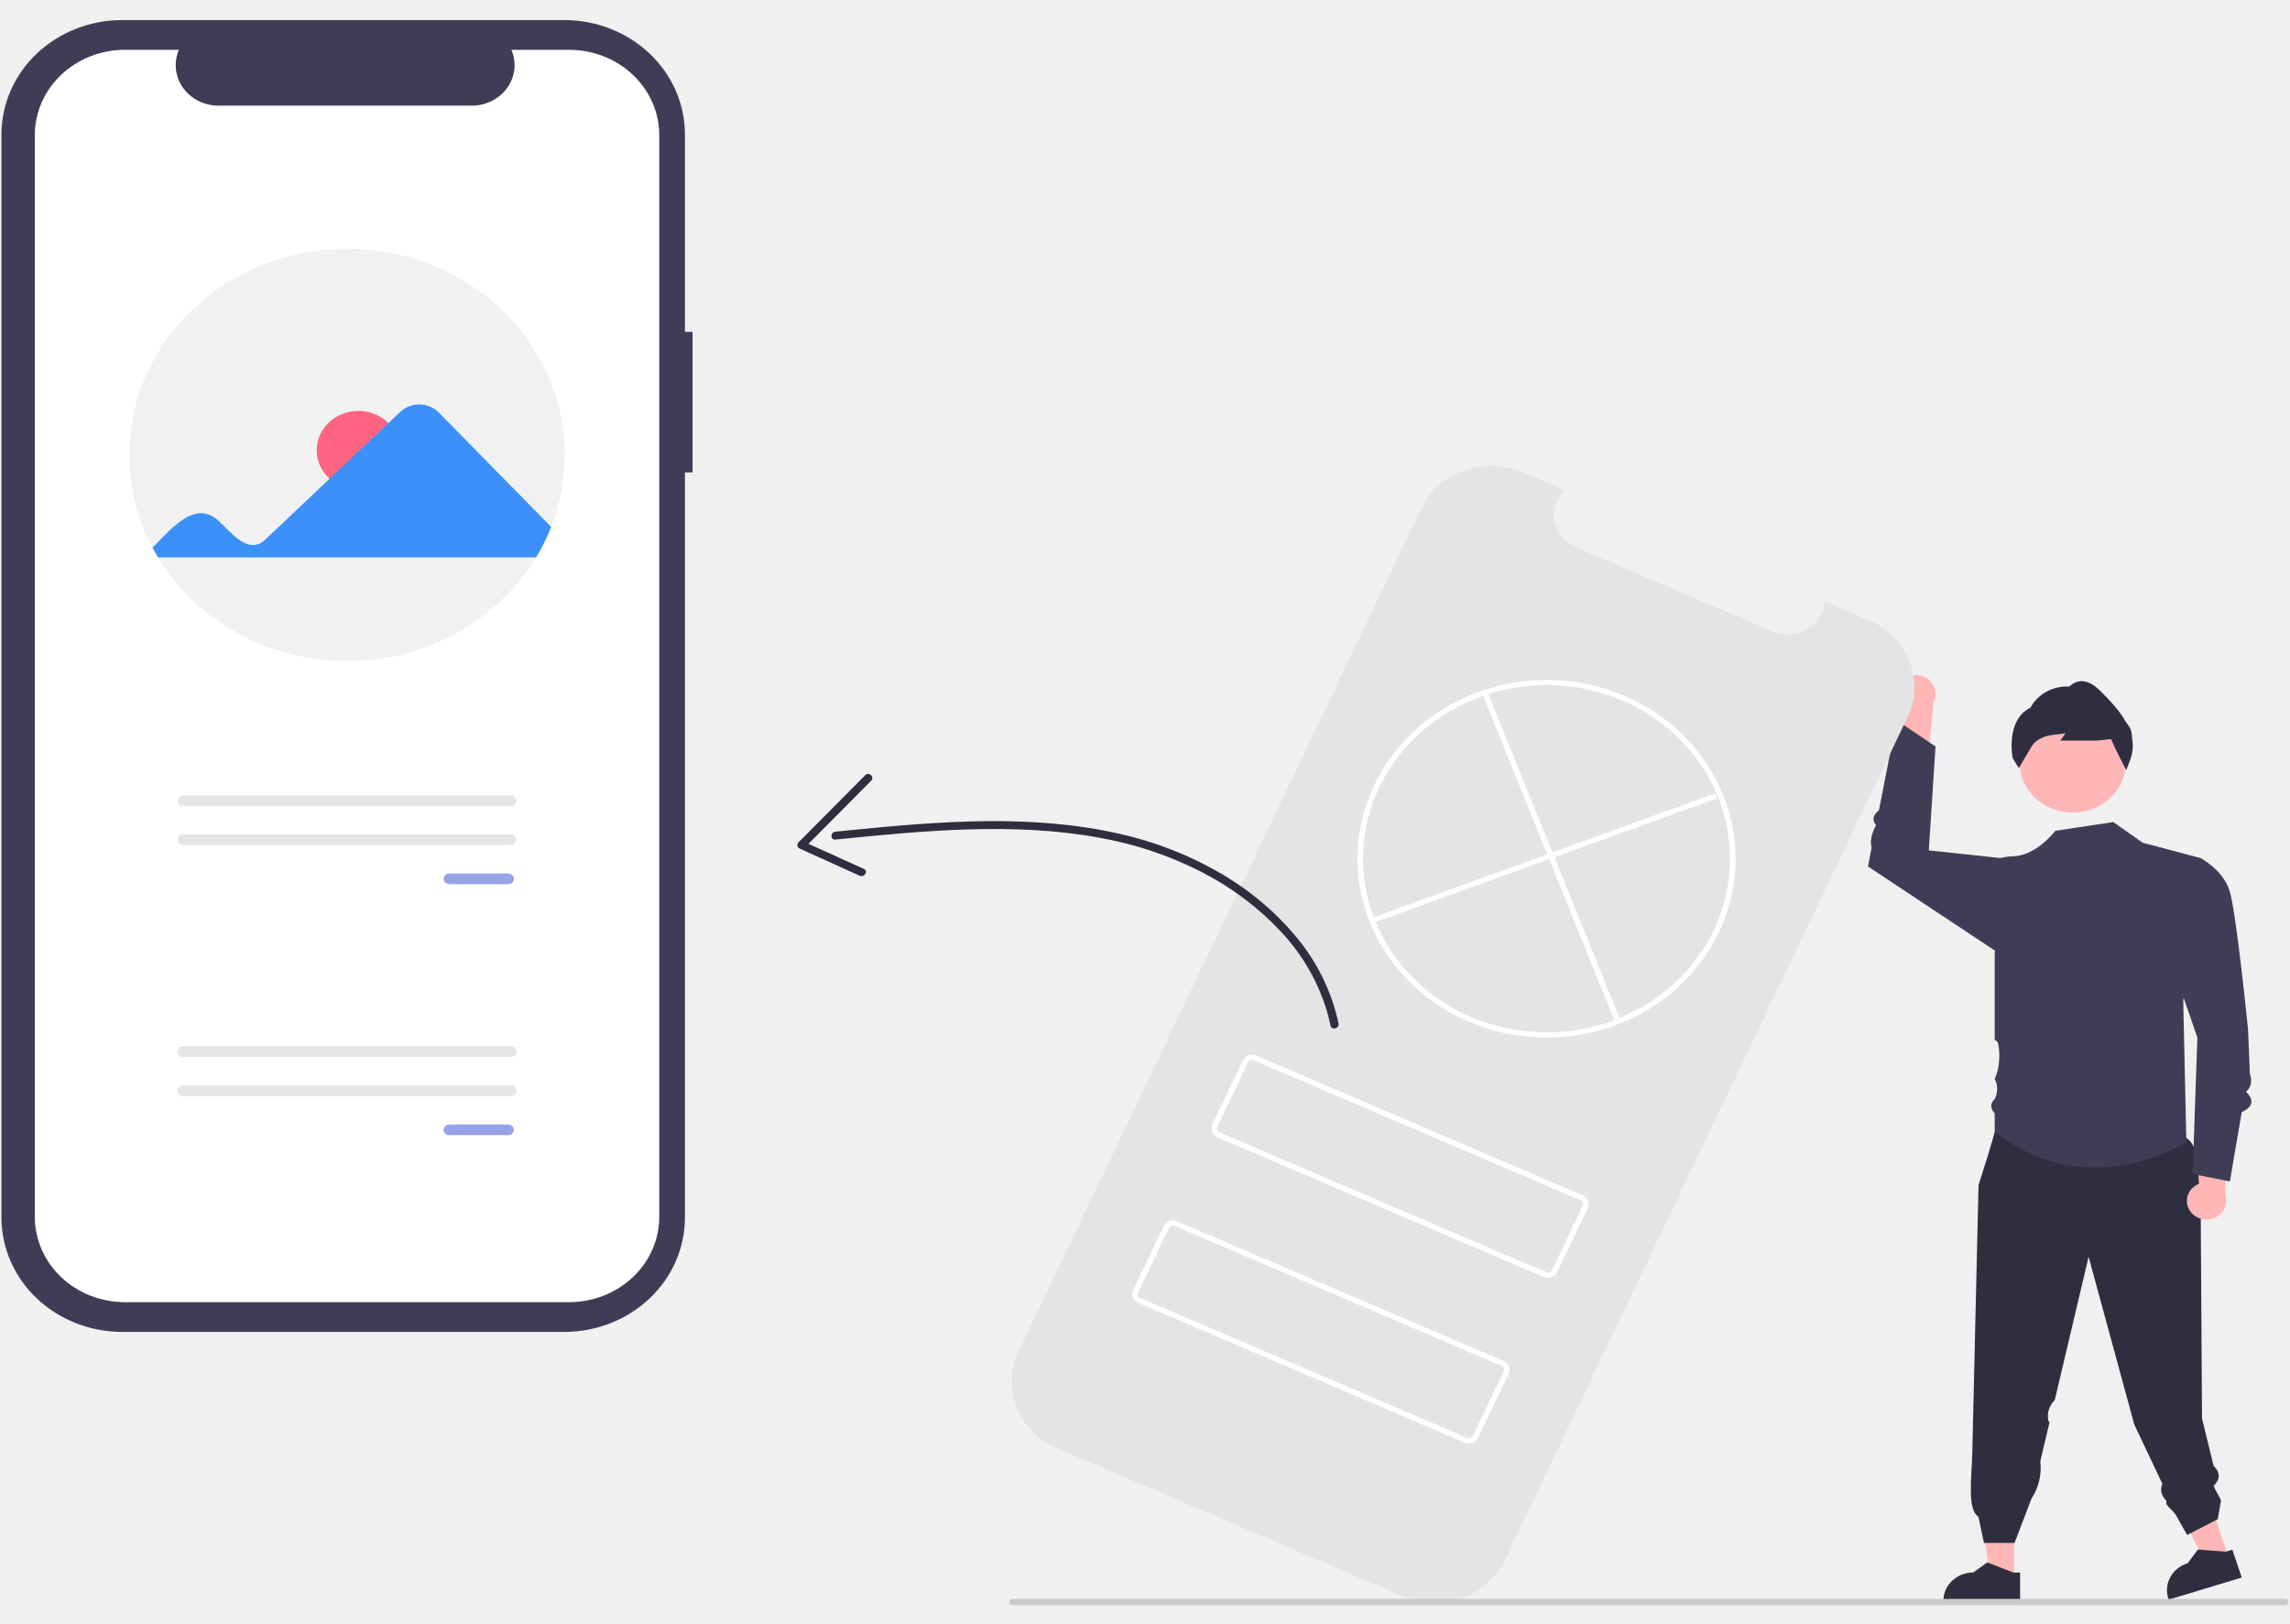
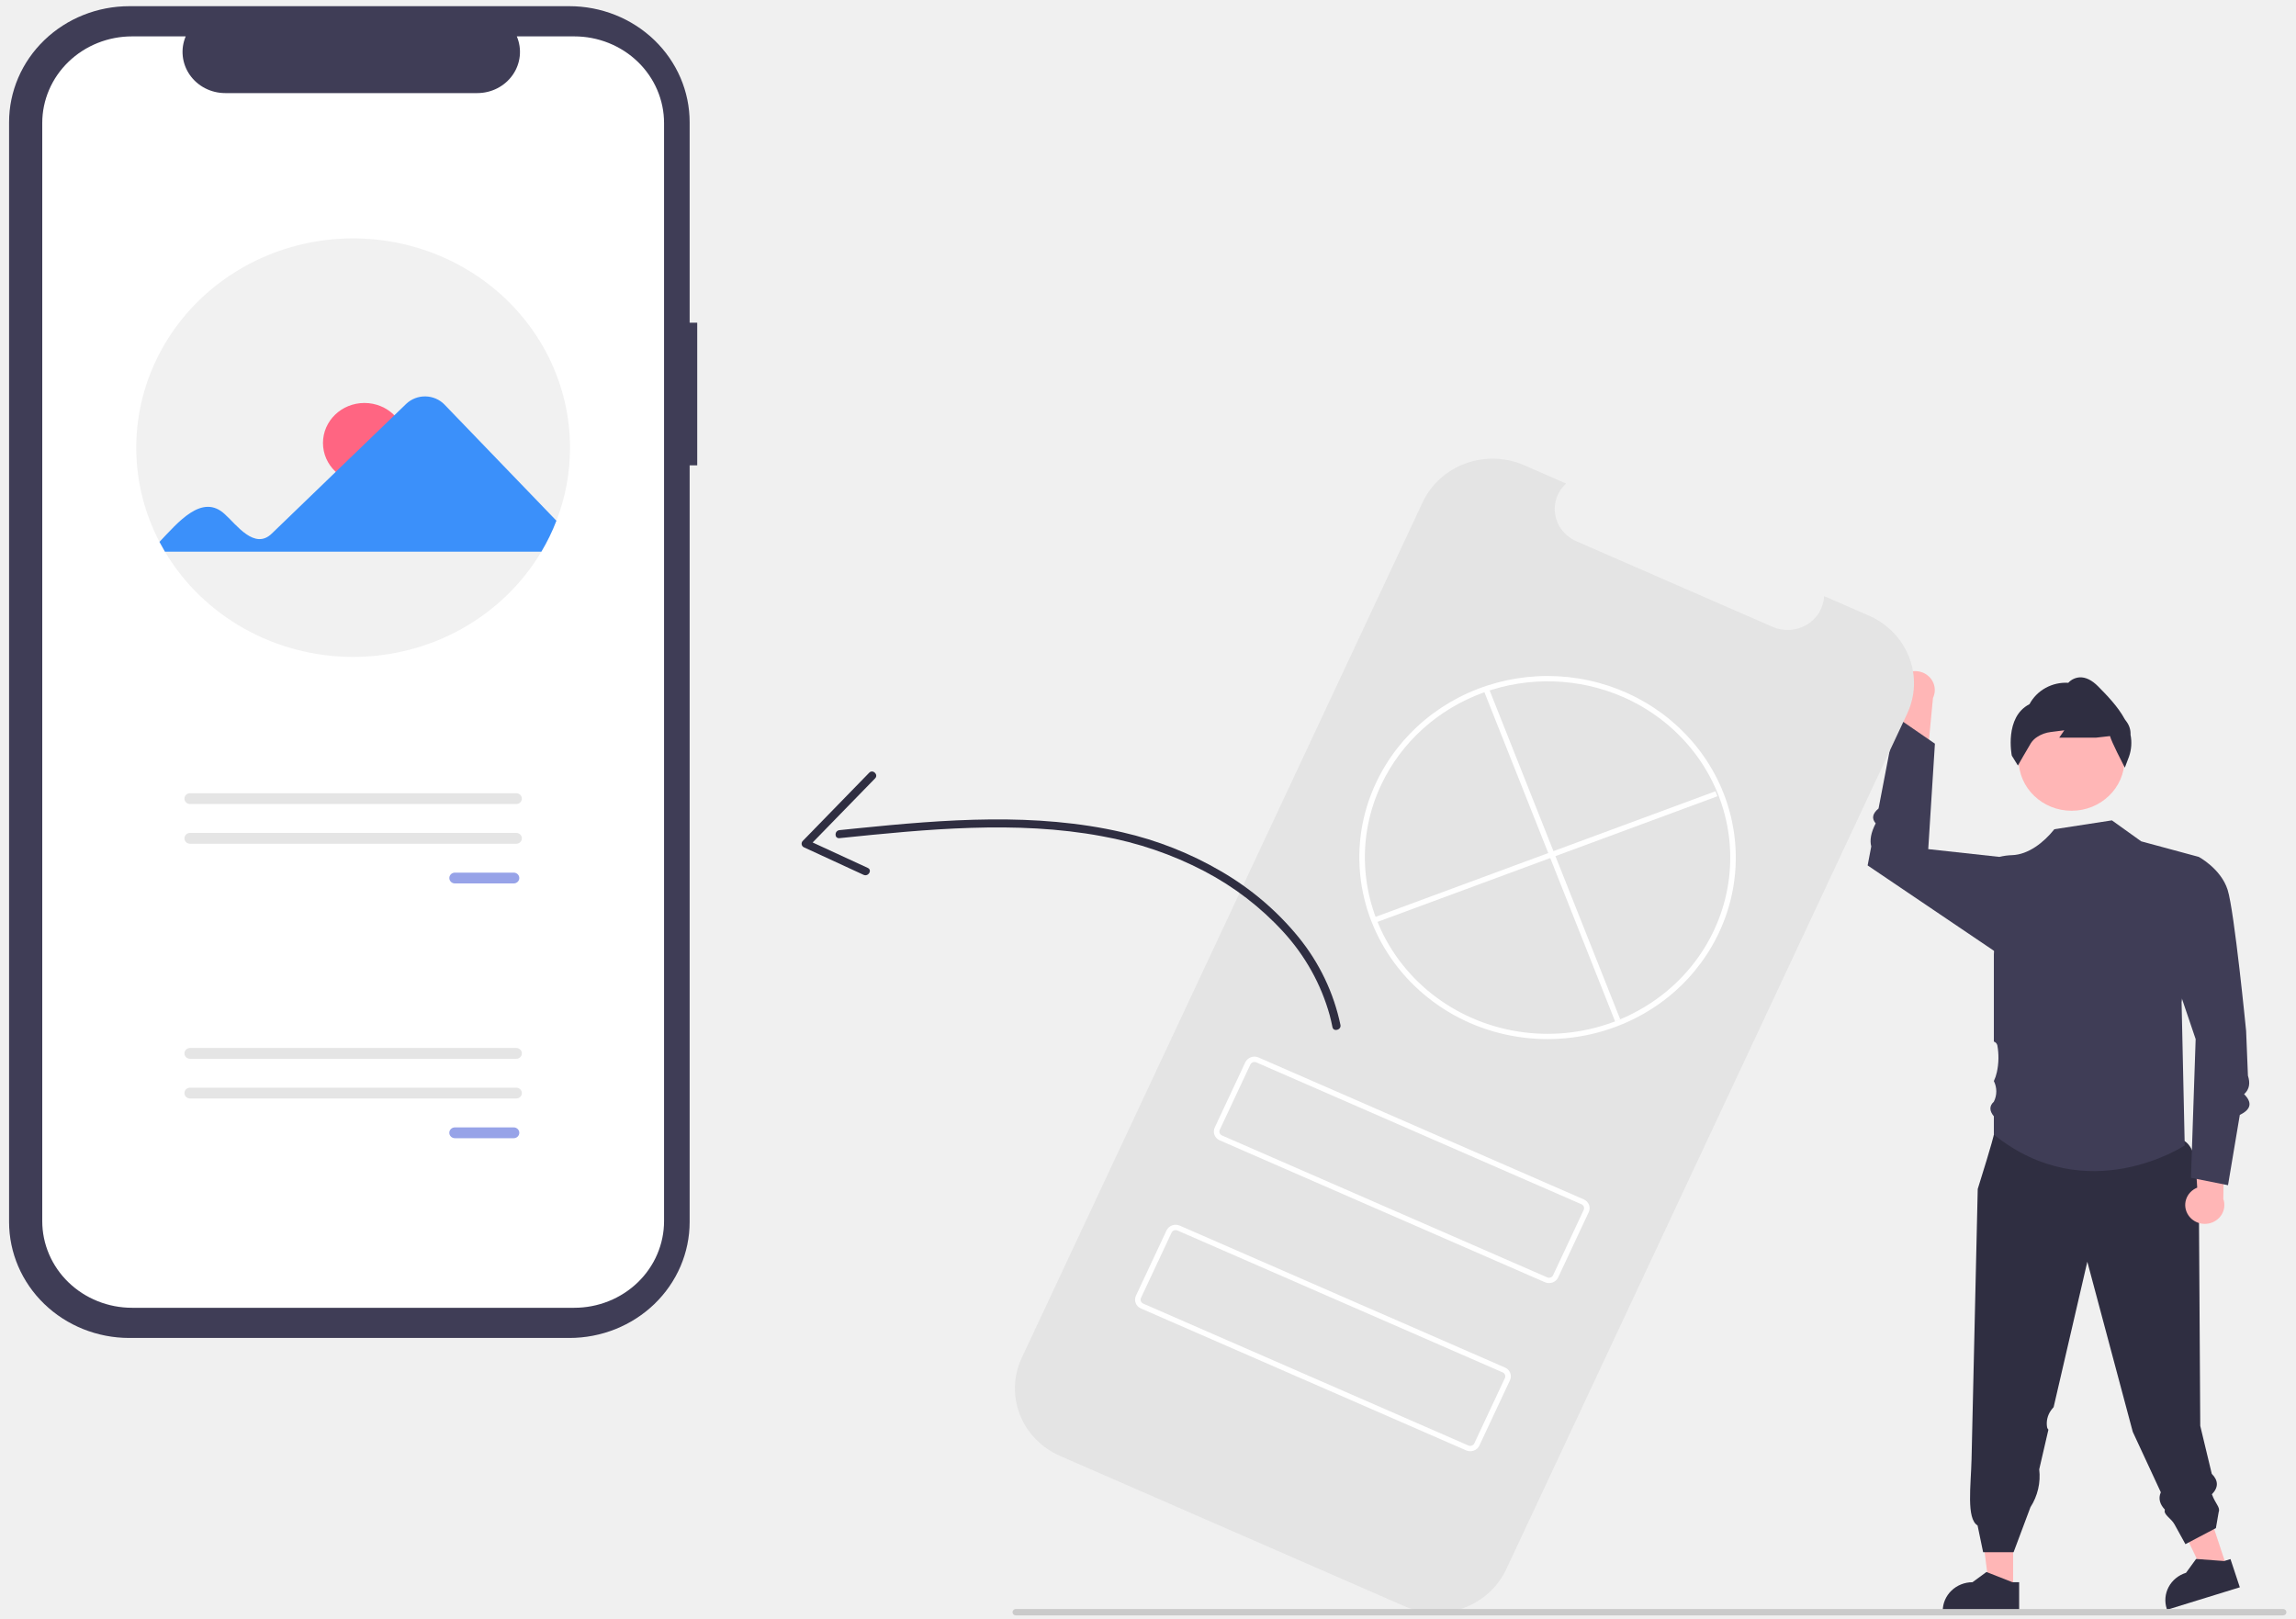
- <svg xmlns="http://www.w3.org/2000/svg" width="110" height="78" viewBox="0 0 110 78" fill="none">
-   <g clip-path="url(#clip0_169_2638)">
-     <path d="M107.067 74.864L105.978 75.193L104.117 71.375L105.724 70.889L107.067 74.864Z" fill="#FFB6B6" />
-     <path d="M107.683 75.779L104.172 76.842L104.158 76.8C104.042 76.457 104.075 76.084 104.249 75.764C104.423 75.444 104.725 75.202 105.087 75.092L105.087 75.092L105.573 74.438L106.925 74.536L107.231 74.443L107.683 75.779Z" fill="#2F2E41" />
-     <path d="M96.745 75.891H95.602L95.059 71.718H96.746L96.745 75.891Z" fill="#FFB6B6" />
-     <path d="M97.035 76.941L93.35 76.941V76.896C93.35 76.536 93.501 76.191 93.77 75.936C94.039 75.681 94.404 75.538 94.784 75.538H94.784L95.457 75.055L96.713 75.538L97.035 75.538L97.035 76.941Z" fill="#2F2E41" />
-     <path d="M91.285 32.767C91.2 32.868 91.138 32.986 91.106 33.112C91.073 33.238 91.07 33.369 91.097 33.496C91.124 33.623 91.18 33.743 91.262 33.848C91.343 33.952 91.448 34.039 91.568 34.101L91.019 37.212L92.602 36.547L92.88 33.695C92.977 33.496 92.994 33.271 92.927 33.062C92.86 32.853 92.715 32.675 92.518 32.56C92.322 32.446 92.088 32.404 91.86 32.442C91.633 32.48 91.428 32.595 91.285 32.767Z" fill="#FFB6B6" />
-     <path d="M105.714 58.571C105.714 58.571 105.981 55.285 105.036 54.674C104.091 54.064 96.301 53.757 96.301 53.757L95.817 54.359C95.817 54.359 95.773 54.64 95.039 56.931L94.741 69.718C94.711 70.965 94.481 72.531 95.031 72.851L95.299 74.117H96.769L97.582 71.989C97.932 71.454 98.081 70.823 98.005 70.197L98.449 68.319C98.418 68.29 98.396 68.252 98.386 68.212C98.335 67.932 98.402 67.645 98.571 67.41C98.61 67.356 98.653 67.303 98.7 67.254L100.326 60.373L102.518 68.422L103.871 71.282C103.738 71.582 103.826 71.853 104.069 72.105C103.979 72.339 104.368 72.504 104.535 72.807L105.058 73.737L106.529 72.978L106.662 72.219C106.751 71.994 106.512 71.844 106.335 71.377C106.665 71.046 106.647 70.724 106.329 70.409L105.773 68.14L105.767 67.1L105.76 65.988L105.714 58.571Z" fill="#2F2E41" />
-     <path d="M99.564 39.034C100.975 39.034 102.119 37.952 102.119 36.616C102.119 35.281 100.975 34.198 99.564 34.198C98.153 34.198 97.01 35.281 97.01 36.616C97.01 37.952 98.153 39.034 99.564 39.034Z" fill="#FFB6B6" />
-     <path d="M102.134 36.995L102.092 36.915C102.027 36.791 101.486 35.764 101.419 35.501L100.739 35.576L98.968 35.577L99.214 35.227L98.564 35.307C98.326 35.335 98.099 35.416 97.901 35.544C97.78 35.62 97.677 35.72 97.601 35.837C97.368 36.214 97.013 36.83 97.01 36.836L96.976 36.895L96.681 36.425C96.677 36.407 96.312 34.602 97.535 33.99C97.709 33.668 97.979 33.401 98.311 33.221C98.644 33.042 99.024 32.958 99.406 32.98C99.546 32.829 99.743 32.736 99.954 32.722C100.244 32.708 100.545 32.852 100.848 33.153C101.25 33.552 101.8 34.099 102.133 34.706L102.225 34.83C102.355 35.007 102.42 35.221 102.408 35.437C102.479 35.781 102.454 36.137 102.335 36.47L102.134 36.995Z" fill="#2F2E41" />
-     <path d="M105.7 41.218L102.924 40.482L101.51 39.489L98.733 39.908L98.721 39.923C98.235 40.521 97.486 41.112 96.689 41.135C96.484 41.141 96.28 41.169 96.082 41.218L95.815 45.831V49.956C95.857 49.969 95.894 49.993 95.924 50.023C95.953 50.054 95.973 50.092 95.983 50.133C96.061 50.553 96.054 50.984 95.961 51.402C95.928 51.547 95.879 51.69 95.815 51.825C95.893 51.977 95.933 52.144 95.933 52.312C95.933 52.481 95.893 52.648 95.815 52.799C95.578 53.014 95.609 53.247 95.815 53.493V54.359C100.322 57.918 105.022 54.871 105.022 54.871L104.872 48.096L105.7 41.218Z" fill="#3F3D56" />
-     <path d="M96.705 41.851L96.083 41.218L92.65 40.85L92.972 35.86L91.101 34.597L90.254 38.926C89.963 39.165 89.909 39.4 90.116 39.631C89.883 40.073 89.823 40.432 89.902 40.724L89.727 41.621L96.077 45.831L96.705 41.851Z" fill="#3F3D56" />
-     <path d="M105.195 58.166C105.121 58.057 105.073 57.934 105.055 57.805C105.037 57.676 105.049 57.545 105.09 57.422C105.131 57.298 105.2 57.184 105.293 57.089C105.385 56.993 105.499 56.917 105.626 56.868L105.43 53.72L106.929 54.54L106.885 57.404C106.959 57.611 106.95 57.836 106.86 58.037C106.771 58.239 106.606 58.401 106.397 58.495C106.189 58.59 105.952 58.608 105.73 58.547C105.508 58.486 105.318 58.351 105.195 58.166Z" fill="#FFB6B6" />
-     <path d="M104.658 42.005L105.701 41.218C105.701 41.218 106.768 41.775 107.092 42.773C107.417 43.772 107.985 49.456 107.985 49.456L108.073 51.572C108.185 51.907 108.155 52.207 107.888 52.446C108.29 52.839 108.23 53.167 107.681 53.425L107.112 56.752L105.324 56.401L105.551 49.84L104.09 45.615L104.658 42.005Z" fill="#3F3D56" />
-     <path d="M33.267 15.939H32.901V6.454C32.901 5.733 32.751 5.019 32.46 4.353C32.168 3.687 31.741 3.082 31.202 2.572C30.664 2.062 30.024 1.658 29.321 1.382C28.617 1.106 27.863 0.964 27.101 0.964H5.87C4.332 0.964 2.857 1.543 1.769 2.572C0.681 3.602 0.07 4.998 0.07 6.454V58.491C0.07 59.947 0.681 61.343 1.769 62.373C2.857 63.402 4.332 63.981 5.87 63.981H27.101C27.863 63.981 28.617 63.839 29.321 63.563C30.024 63.287 30.664 62.883 31.202 62.373C31.741 61.863 32.168 61.258 32.46 60.592C32.751 59.926 32.901 59.212 32.901 58.491V22.691H33.267V15.939Z" fill="#3F3D56" />
-     <path d="M27.337 2.393H24.565C24.693 2.688 24.741 3.009 24.707 3.327C24.672 3.645 24.556 3.95 24.368 4.215C24.179 4.48 23.925 4.697 23.627 4.847C23.33 4.997 22.997 5.076 22.66 5.076H10.497C10.159 5.076 9.827 4.997 9.529 4.847C9.232 4.697 8.977 4.48 8.789 4.215C8.601 3.95 8.484 3.645 8.45 3.327C8.416 3.009 8.464 2.688 8.592 2.393H6.003C4.854 2.393 3.753 2.824 2.94 3.593C2.128 4.362 1.672 5.405 1.672 6.492V58.453C1.672 58.991 1.784 59.524 2.002 60.022C2.219 60.519 2.538 60.971 2.94 61.352C3.343 61.732 3.82 62.034 4.346 62.24C4.871 62.446 5.434 62.552 6.003 62.552H27.337C27.905 62.552 28.468 62.446 28.994 62.24C29.52 62.034 29.997 61.732 30.399 61.352C30.801 60.971 31.12 60.519 31.338 60.022C31.556 59.524 31.668 58.991 31.668 58.453V6.492C31.668 5.954 31.556 5.421 31.338 4.923C31.12 4.426 30.801 3.974 30.399 3.593C29.997 3.213 29.52 2.911 28.994 2.705C28.468 2.499 27.905 2.393 27.337 2.393Z" fill="white" />
-     <path d="M27.13 21.854C27.131 23.034 26.909 24.205 26.473 25.311C26.275 25.817 26.033 26.307 25.748 26.775C24.831 28.288 23.509 29.546 21.915 30.42C20.321 31.295 18.511 31.755 16.668 31.755C14.826 31.755 13.016 31.295 11.421 30.42C9.827 29.546 8.505 28.288 7.589 26.775C7.496 26.623 7.408 26.468 7.325 26.312C6.614 24.977 6.231 23.506 6.206 22.011C6.181 20.516 6.514 19.035 7.18 17.679C7.846 16.323 8.828 15.128 10.052 14.182C11.276 13.237 12.71 12.566 14.247 12.22C15.784 11.874 17.383 11.862 18.926 12.184C20.468 12.507 21.914 13.156 23.153 14.084C24.393 15.01 25.395 16.191 26.083 17.537C26.772 18.883 27.13 20.358 27.13 21.854Z" fill="#F1F1F1" />
-     <path d="M17.213 23.525C18.317 23.525 19.213 22.678 19.213 21.632C19.213 20.587 18.317 19.739 17.213 19.739C16.108 19.739 15.213 20.587 15.213 21.632C15.213 22.678 16.108 23.525 17.213 23.525Z" fill="#FF6582" />
-     <path d="M7.326 26.312C8.207 25.41 9.385 23.979 10.49 25.013C11.045 25.501 11.912 26.71 12.743 25.92L19.23 19.78C19.352 19.666 19.497 19.576 19.657 19.515C19.816 19.455 19.986 19.425 20.158 19.428C20.329 19.431 20.499 19.467 20.656 19.532C20.813 19.598 20.954 19.693 21.072 19.811L26.474 25.311C26.276 25.817 26.034 26.307 25.749 26.775H7.59L7.326 26.312Z" fill="#3B90FA" />
-     <path d="M21.576 41.962C21.505 41.962 21.436 41.989 21.386 42.037C21.335 42.085 21.307 42.15 21.307 42.218C21.307 42.285 21.335 42.35 21.386 42.398C21.436 42.446 21.505 42.473 21.576 42.474H24.412C24.484 42.474 24.553 42.447 24.604 42.399C24.654 42.351 24.683 42.285 24.683 42.218C24.683 42.15 24.654 42.085 24.604 42.037C24.553 41.989 24.484 41.962 24.412 41.962H21.576Z" fill="#97A3E8" />
-     <path d="M8.8 38.204C8.728 38.204 8.659 38.231 8.608 38.279C8.558 38.327 8.529 38.392 8.529 38.46C8.529 38.528 8.558 38.593 8.608 38.641C8.659 38.689 8.728 38.716 8.8 38.716H24.537C24.609 38.716 24.677 38.689 24.728 38.641C24.779 38.593 24.807 38.528 24.807 38.46C24.807 38.392 24.779 38.327 24.728 38.279C24.677 38.231 24.609 38.204 24.537 38.204H8.8Z" fill="#E5E5E5" />
-     <path d="M8.799 40.083C8.727 40.083 8.659 40.11 8.608 40.158C8.558 40.206 8.529 40.271 8.529 40.339C8.529 40.407 8.558 40.472 8.608 40.52C8.659 40.568 8.727 40.595 8.799 40.595H24.536C24.572 40.595 24.607 40.588 24.64 40.575C24.673 40.563 24.703 40.544 24.728 40.52C24.753 40.496 24.773 40.468 24.787 40.437C24.8 40.406 24.807 40.373 24.807 40.339C24.807 40.305 24.8 40.272 24.787 40.241C24.773 40.21 24.753 40.182 24.728 40.158C24.703 40.134 24.673 40.115 24.64 40.102C24.607 40.09 24.572 40.083 24.536 40.083H8.799Z" fill="#E5E5E5" />
-     <path d="M21.577 54.017C21.505 54.017 21.436 54.044 21.386 54.092C21.335 54.14 21.307 54.205 21.307 54.273C21.307 54.34 21.335 54.406 21.386 54.454C21.436 54.502 21.505 54.529 21.577 54.529H24.413C24.485 54.529 24.553 54.502 24.604 54.454C24.655 54.406 24.683 54.34 24.683 54.273C24.683 54.205 24.655 54.14 24.604 54.092C24.553 54.044 24.485 54.017 24.413 54.017H21.577Z" fill="#97A3E8" />
-     <path d="M8.8 50.259C8.728 50.259 8.659 50.286 8.608 50.334C8.558 50.382 8.529 50.447 8.529 50.515C8.529 50.583 8.558 50.648 8.608 50.696C8.659 50.744 8.728 50.771 8.8 50.771H24.537C24.573 50.771 24.608 50.765 24.641 50.752C24.674 50.739 24.703 50.72 24.729 50.696C24.754 50.673 24.774 50.644 24.787 50.613C24.801 50.582 24.808 50.549 24.808 50.515C24.808 50.481 24.801 50.448 24.787 50.417C24.774 50.386 24.754 50.358 24.729 50.334C24.703 50.31 24.674 50.291 24.641 50.279C24.608 50.266 24.573 50.259 24.537 50.259H8.8Z" fill="#E5E5E5" />
-     <path d="M8.8 52.138C8.728 52.138 8.659 52.165 8.608 52.213C8.558 52.261 8.529 52.326 8.529 52.394C8.529 52.462 8.558 52.527 8.608 52.575C8.659 52.623 8.728 52.65 8.8 52.65H24.537C24.609 52.65 24.677 52.623 24.728 52.575C24.779 52.527 24.807 52.462 24.807 52.394C24.807 52.326 24.779 52.261 24.728 52.213C24.677 52.165 24.609 52.138 24.537 52.138H8.8Z" fill="#E5E5E5" />
-     <path d="M89.786 29.801L87.626 28.877C87.616 29.15 87.534 29.416 87.389 29.652C87.244 29.888 87.04 30.087 86.794 30.231C86.549 30.374 86.27 30.459 85.982 30.477C85.694 30.494 85.406 30.445 85.143 30.332L75.666 26.276C75.403 26.163 75.173 25.991 74.997 25.775C74.821 25.559 74.704 25.305 74.656 25.035C74.608 24.766 74.63 24.49 74.722 24.231C74.813 23.971 74.971 23.738 75.18 23.55L73.163 22.687C72.268 22.303 71.249 22.273 70.33 22.601C69.41 22.929 68.667 23.589 68.262 24.437L48.921 64.924C48.72 65.343 48.609 65.796 48.594 66.256C48.578 66.716 48.658 67.175 48.83 67.606C49.002 68.036 49.261 68.431 49.594 68.767C49.927 69.103 50.327 69.373 50.77 69.563H50.77L67.392 76.677C68.287 77.06 69.307 77.091 70.226 76.763C71.145 76.435 71.889 75.774 72.293 74.927L91.635 34.44C91.835 34.02 91.946 33.568 91.962 33.107C91.977 32.647 91.897 32.189 91.725 31.758C91.554 31.327 91.294 30.933 90.961 30.597C90.628 30.261 90.229 29.991 89.786 29.801Z" fill="#E4E4E4" />
-     <path d="M70.548 49.079C69.093 48.453 67.837 47.476 66.906 46.245C65.976 45.014 65.405 43.574 65.249 42.068C65.234 41.918 65.223 41.765 65.216 41.611C65.153 40.269 65.427 38.931 66.016 37.708C66.564 36.562 67.371 35.544 68.379 34.726C69.388 33.908 70.574 33.309 71.854 32.972C73.134 32.635 74.476 32.568 75.786 32.776C77.096 32.983 78.343 33.46 79.437 34.173C80.531 34.886 81.446 35.818 82.119 36.903C82.791 37.987 83.204 39.198 83.328 40.45C83.452 41.702 83.284 42.964 82.836 44.148C82.389 45.332 81.672 46.408 80.737 47.301C80.389 47.635 80.012 47.94 79.61 48.214C78.312 49.098 76.792 49.644 75.201 49.795C73.611 49.947 72.006 49.7 70.548 49.079ZM77.92 33.648C75.79 32.739 73.366 32.667 71.18 33.447C68.994 34.228 67.224 35.798 66.26 37.812C65.688 38.999 65.422 40.297 65.483 41.601C65.49 41.749 65.501 41.898 65.516 42.043C65.664 43.505 66.218 44.905 67.121 46.1C68.024 47.295 69.244 48.243 70.658 48.848C72.073 49.454 73.631 49.695 75.175 49.547C76.72 49.4 78.195 48.869 79.454 48.008C79.844 47.743 80.209 47.447 80.547 47.123C81.548 46.167 82.29 44.996 82.709 43.709C83.128 42.423 83.212 41.059 82.954 39.736C82.696 38.412 82.103 37.166 81.227 36.106C80.35 35.046 79.216 34.203 77.92 33.648H77.92Z" fill="white" />
-     <path d="M71.443 33.216L71.193 33.306L77.546 49.004L77.796 48.914L71.443 33.216Z" fill="white" />
-     <path d="M82.387 38.112L65.801 44.124L65.896 44.361L82.483 38.348L82.387 38.112Z" fill="white" />
-     <path d="M74.159 61.344L58.471 54.629C58.354 54.579 58.264 54.488 58.218 54.375C58.173 54.261 58.178 54.136 58.23 54.026L59.706 50.937C59.759 50.826 59.855 50.741 59.975 50.698C60.094 50.655 60.227 50.659 60.343 50.709L76.032 57.424C76.148 57.474 76.239 57.565 76.284 57.678C76.329 57.791 76.325 57.917 76.273 58.027L74.797 61.116C74.744 61.226 74.647 61.312 74.528 61.355C74.408 61.398 74.276 61.394 74.159 61.344ZM60.233 50.94C60.181 50.917 60.122 50.916 60.069 50.935C60.016 50.954 59.973 50.992 59.95 51.041L58.474 54.13C58.45 54.179 58.449 54.235 58.469 54.285C58.489 54.336 58.529 54.376 58.581 54.398L74.27 61.113C74.322 61.135 74.38 61.137 74.433 61.118C74.487 61.099 74.53 61.061 74.553 61.012L76.029 57.923C76.052 57.874 76.054 57.818 76.034 57.768C76.014 57.717 75.974 57.676 75.922 57.654L60.233 50.94Z" fill="white" />
-     <path d="M70.359 69.3L54.67 62.585C54.553 62.535 54.463 62.443 54.418 62.33C54.373 62.217 54.377 62.092 54.429 61.982L55.905 58.892C55.958 58.782 56.055 58.696 56.174 58.654C56.294 58.611 56.426 58.615 56.542 58.665L72.231 65.379C72.348 65.429 72.438 65.521 72.483 65.634C72.528 65.747 72.524 65.872 72.472 65.983L70.996 69.072C70.943 69.182 70.847 69.268 70.727 69.311C70.608 69.353 70.475 69.349 70.359 69.3ZM56.432 58.895C56.38 58.873 56.322 58.871 56.268 58.89C56.215 58.909 56.172 58.947 56.149 58.996L54.673 62.086C54.65 62.135 54.648 62.191 54.668 62.241C54.688 62.291 54.728 62.332 54.78 62.354L70.469 69.069C70.521 69.091 70.58 69.093 70.633 69.074C70.686 69.055 70.729 69.017 70.752 68.968L72.228 65.878C72.252 65.829 72.253 65.774 72.233 65.723C72.213 65.673 72.173 65.632 72.121 65.61L56.432 58.895Z" fill="white" />
-     <path d="M64.296 49.169C63.974 47.648 63.277 46.221 62.262 45.002C61.231 43.765 59.971 42.714 58.544 41.902C57.069 41.054 55.463 40.431 53.784 40.055C51.697 39.58 49.542 39.426 47.4 39.445C45.243 39.465 43.092 39.656 40.948 39.869C40.676 39.896 40.403 39.924 40.131 39.951C39.877 39.977 39.874 40.357 40.131 40.331C42.243 40.117 44.359 39.908 46.483 39.843C48.59 39.779 50.713 39.858 52.787 40.238C54.514 40.541 56.18 41.099 57.724 41.891C59.163 42.628 60.454 43.6 61.537 44.761C62.598 45.895 63.366 47.248 63.779 48.713C63.829 48.897 63.872 49.083 63.91 49.27C63.958 49.51 64.345 49.409 64.296 49.169Z" fill="#2F2E41" />
-     <path d="M41.564 37.235L38.36 40.46C38.339 40.481 38.323 40.506 38.313 40.533C38.303 40.56 38.3 40.59 38.304 40.618C38.308 40.647 38.319 40.674 38.336 40.699C38.352 40.723 38.375 40.743 38.401 40.758L41.291 42.066C41.523 42.17 41.726 41.843 41.493 41.738L38.603 40.43L38.644 40.728L41.847 37.503C42.024 37.325 41.741 37.056 41.564 37.235Z" fill="#2F2E41" />
-     <path d="M109.77 77.107H48.636C48.593 77.107 48.553 77.091 48.523 77.063C48.493 77.035 48.477 76.996 48.477 76.957C48.477 76.917 48.493 76.878 48.523 76.85C48.553 76.822 48.593 76.806 48.636 76.806H109.77C109.813 76.806 109.853 76.822 109.883 76.85C109.913 76.878 109.93 76.917 109.93 76.957C109.93 76.996 109.913 77.035 109.883 77.063C109.853 77.091 109.813 77.107 109.77 77.107Z" fill="#CACACA" />
+ <svg xmlns="http://www.w3.org/2000/svg" width="234" height="165" viewBox="0 0 234 165" fill="none">
+   <g clip-path="url(#clip0_94_350)">
+     <path d="M226.975 159.815L224.675 160.525L220.743 152.301L224.138 151.253L226.975 159.815Z" fill="#FFB6B6" />
+     <path d="M228.275 161.785L220.859 164.074L220.829 163.984C220.584 163.245 220.653 162.443 221.021 161.753C221.389 161.064 222.026 160.543 222.792 160.307L222.792 160.307L223.818 158.897L226.674 159.109L227.322 158.909L228.275 161.785Z" fill="#2F2E41" />
+     <path d="M205.168 162.029H202.753L201.604 153.04H205.168L205.168 162.029Z" fill="#FFB6B6" />
+     <path d="M205.784 164.288L197.997 164.287V164.192C197.997 163.417 198.317 162.673 198.885 162.124C199.453 161.576 200.224 161.268 201.028 161.268H201.028L202.451 160.226L205.104 161.268L205.784 161.268L205.784 164.288Z" fill="#2F2E41" />
+     <path d="M193.634 69.135C193.453 69.353 193.323 69.607 193.255 69.879C193.186 70.15 193.18 70.433 193.237 70.707C193.294 70.981 193.413 71.239 193.584 71.465C193.756 71.689 193.977 71.876 194.231 72.009L193.073 78.71L196.416 77.278L197.003 71.135C197.208 70.707 197.243 70.223 197.102 69.772C196.961 69.322 196.654 68.937 196.239 68.691C195.824 68.444 195.329 68.353 194.849 68.435C194.369 68.517 193.937 68.766 193.634 69.135Z" fill="#FFB6B6" />
+     <path d="M224.116 124.719C224.116 124.719 224.68 117.641 222.683 116.326C220.687 115.012 204.229 114.35 204.229 114.35L203.207 115.647C203.207 115.647 203.114 116.252 201.564 121.187L200.933 148.731C200.87 151.417 200.385 154.791 201.547 155.481L202.112 158.206H205.219L206.935 153.624C207.675 152.471 207.99 151.111 207.83 149.763L208.767 145.718C208.702 145.654 208.655 145.574 208.634 145.487C208.528 144.884 208.668 144.265 209.025 143.76C209.108 143.642 209.199 143.53 209.298 143.424L212.732 128.601L217.364 145.94L220.223 152.1C219.942 152.745 220.128 153.33 220.64 153.873C220.45 154.378 221.273 154.732 221.626 155.385L222.73 157.389L225.837 155.753L226.12 154.118C226.308 153.633 225.802 153.311 225.429 152.304C226.125 151.591 226.087 150.897 225.416 150.219L224.242 145.331L224.228 143.091L224.214 140.696L224.116 124.719Z" fill="#2F2E41" />
+     <path d="M211.126 82.636C214.107 82.636 216.523 80.304 216.523 77.427C216.523 74.551 214.107 72.219 211.126 72.219C208.145 72.219 205.729 74.551 205.729 77.427C205.729 80.304 208.145 82.636 211.126 82.636Z" fill="#FFB6B6" />
+     <path d="M216.556 78.243L216.467 78.071C216.329 77.805 215.188 75.593 215.044 75.024L213.608 75.187L209.868 75.188L210.388 74.436L209.014 74.609C208.511 74.668 208.031 74.842 207.614 75.118C207.357 75.282 207.141 75.498 206.978 75.75C206.488 76.561 205.738 77.888 205.73 77.901L205.658 78.028L205.035 77.016C205.027 76.977 204.255 73.09 206.839 71.772C207.208 71.077 207.778 70.501 208.48 70.115C209.182 69.728 209.986 69.547 210.793 69.594C211.088 69.269 211.504 69.07 211.95 69.039C212.563 69.008 213.2 69.319 213.839 69.966C214.688 70.827 215.85 72.005 216.553 73.313L216.747 73.58C217.023 73.962 217.16 74.422 217.136 74.887C217.285 75.629 217.232 76.396 216.982 77.113L216.556 78.243Z" fill="#2F2E41" />
+     <path d="M224.091 87.339L218.225 85.754L215.238 83.616L209.372 84.519L209.346 84.551C208.319 85.839 206.736 87.111 205.053 87.162C204.62 87.175 204.19 87.235 203.77 87.339L203.207 97.277V106.163C203.295 106.191 203.374 106.241 203.436 106.308C203.498 106.374 203.541 106.455 203.561 106.542C203.727 107.448 203.711 108.376 203.515 109.276C203.446 109.59 203.343 109.896 203.207 110.189C203.371 110.516 203.456 110.875 203.456 111.238C203.456 111.602 203.371 111.96 203.207 112.287C202.705 112.749 202.77 113.251 203.207 113.781V115.647C212.729 123.314 222.659 116.749 222.659 116.749L222.34 102.155L224.091 87.339Z" fill="#3F3D56" />
+     <path d="M205.086 88.704L203.77 87.339L196.519 86.547L197.199 75.799L193.246 73.077L191.456 82.404C190.84 82.918 190.726 83.424 191.164 83.922C190.672 84.873 190.545 85.647 190.712 86.277L190.342 88.208L203.759 97.277L205.086 88.704Z" fill="#3F3D56" />
+     <path d="M223.021 123.847C222.865 123.612 222.764 123.346 222.726 123.069C222.688 122.792 222.713 122.511 222.8 122.244C222.886 121.977 223.033 121.732 223.228 121.526C223.424 121.32 223.664 121.158 223.931 121.051L223.518 114.269L226.685 116.036L226.592 122.205C226.748 122.651 226.73 123.137 226.54 123.57C226.35 124.003 226.002 124.355 225.562 124.557C225.122 124.759 224.62 124.799 224.152 124.668C223.683 124.537 223.281 124.245 223.021 123.847Z" fill="#FFB6B6" />
+     <path d="M221.887 89.035L224.091 87.339C224.091 87.339 226.345 88.539 227.031 90.69C227.716 92.841 228.917 105.084 228.917 105.084L229.102 109.643C229.339 110.366 229.277 111.011 228.712 111.525C229.561 112.373 229.434 113.079 228.274 113.635L227.071 120.802L223.295 120.046L223.773 105.912L220.687 96.812L221.887 89.035Z" fill="#3F3D56" />
+     <path d="M71.059 32.888H70.286V12.456C70.286 10.903 69.969 9.366 69.354 7.931C68.738 6.496 67.835 5.193 66.697 4.095C65.56 2.997 64.209 2.125 62.722 1.531C61.235 0.937 59.642 0.631 58.033 0.631H13.178C9.928 0.631 6.812 1.877 4.514 4.095C2.216 6.312 0.925 9.32 0.925 12.456V124.547C0.925 127.683 2.216 130.691 4.514 132.909C6.812 135.126 9.928 136.372 13.178 136.372H58.033C59.642 136.372 61.235 136.066 62.722 135.472C64.209 134.878 65.559 134.007 66.697 132.909C67.835 131.811 68.738 130.507 69.354 129.072C69.969 127.638 70.286 126.1 70.286 124.547V47.432H71.059V32.888Z" fill="#3F3D56" />
+     <path d="M58.527 3.708H52.672C52.941 4.345 53.044 5.036 52.971 5.72C52.899 6.405 52.653 7.061 52.255 7.632C51.857 8.203 51.32 8.671 50.691 8.995C50.062 9.318 49.36 9.488 48.647 9.488H22.95C22.237 9.488 21.535 9.318 20.906 8.995C20.277 8.671 19.74 8.203 19.342 7.632C18.945 7.061 18.699 6.405 18.626 5.72C18.553 5.036 18.656 4.345 18.925 3.708H13.457C11.03 3.708 8.702 4.638 6.986 6.294C5.27 7.95 4.306 10.197 4.306 12.539V124.465C4.306 125.624 4.542 126.773 5.002 127.844C5.462 128.916 6.136 129.889 6.986 130.709C7.836 131.529 8.844 132.18 9.955 132.623C11.065 133.067 12.255 133.296 13.457 133.296H58.527C59.729 133.296 60.919 133.067 62.029 132.623C63.139 132.18 64.148 131.529 64.998 130.709C65.847 129.889 66.522 128.916 66.981 127.844C67.441 126.773 67.678 125.624 67.678 124.465V12.539C67.678 11.379 67.441 10.231 66.981 9.159C66.522 8.088 65.847 7.114 64.998 6.294C64.148 5.474 63.139 4.824 62.029 4.38C60.919 3.936 59.729 3.708 58.527 3.708Z" fill="white" />
+     <path d="M58.094 45.628C58.097 48.171 57.627 50.693 56.707 53.075C56.289 54.166 55.776 55.221 55.174 56.229C53.238 59.489 50.445 62.197 47.077 64.081C43.709 65.965 39.885 66.957 35.992 66.957C32.099 66.957 28.275 65.965 24.907 64.081C21.539 62.197 18.745 59.489 16.81 56.229C16.614 55.902 16.428 55.569 16.252 55.231C14.75 52.355 13.942 49.188 13.889 45.967C13.836 42.747 14.54 39.557 15.947 36.636C17.354 33.715 19.428 31.14 22.013 29.103C24.599 27.067 27.629 25.621 30.876 24.876C34.123 24.131 37.503 24.105 40.761 24.8C44.02 25.495 47.074 26.894 49.693 28.891C52.312 30.887 54.428 33.431 55.883 36.329C57.338 39.228 58.094 42.407 58.094 45.628Z" fill="#F1F1F1" />
+     <path d="M37.141 49.229C39.475 49.229 41.366 47.403 41.366 45.151C41.366 42.899 39.475 41.073 37.141 41.073C34.807 41.073 32.916 42.899 32.916 45.151C32.916 47.403 34.807 49.229 37.141 49.229Z" fill="#FF6582" />
+     <path d="M16.252 55.231C18.114 53.29 20.603 50.207 22.937 52.434C24.109 53.485 25.942 56.089 27.697 54.386L41.402 41.161C41.66 40.915 41.966 40.721 42.303 40.591C42.639 40.461 42.999 40.398 43.362 40.404C43.724 40.41 44.082 40.486 44.413 40.628C44.745 40.769 45.044 40.973 45.293 41.228L56.707 53.075C56.289 54.166 55.776 55.221 55.174 56.229H16.81L16.252 55.231Z" fill="#3B90FA" />
+     <path d="M46.362 88.942C46.211 88.942 46.066 89.001 45.959 89.104C45.853 89.207 45.793 89.347 45.793 89.493C45.793 89.639 45.853 89.779 45.959 89.882C46.066 89.986 46.211 90.044 46.362 90.044H52.354C52.505 90.044 52.651 89.986 52.758 89.883C52.865 89.78 52.925 89.639 52.925 89.493C52.925 89.347 52.865 89.207 52.758 89.104C52.651 89 52.505 88.942 52.354 88.942H46.362Z" fill="#97A3E8" />
+     <path d="M19.368 80.849C19.216 80.849 19.071 80.907 18.964 81.01C18.857 81.113 18.797 81.254 18.797 81.4C18.797 81.546 18.857 81.686 18.964 81.789C19.071 81.893 19.216 81.951 19.368 81.951H52.616C52.768 81.951 52.913 81.893 53.02 81.789C53.127 81.686 53.187 81.546 53.187 81.4C53.187 81.254 53.127 81.113 53.02 81.01C52.913 80.907 52.768 80.849 52.616 80.849H19.368Z" fill="#E5E5E5" />
+     <path d="M19.368 84.895C19.216 84.896 19.072 84.954 18.965 85.057C18.858 85.16 18.798 85.3 18.798 85.446C18.798 85.592 18.858 85.732 18.965 85.836C19.072 85.939 19.216 85.997 19.368 85.998H52.616C52.691 85.998 52.766 85.984 52.835 85.956C52.904 85.928 52.968 85.888 53.021 85.837C53.074 85.785 53.116 85.725 53.145 85.658C53.174 85.591 53.188 85.519 53.188 85.446C53.188 85.374 53.174 85.302 53.145 85.235C53.116 85.168 53.074 85.108 53.021 85.056C52.968 85.005 52.904 84.965 52.835 84.937C52.766 84.909 52.691 84.895 52.616 84.895H19.368Z" fill="#E5E5E5" />
+     <path d="M46.362 114.909C46.211 114.909 46.066 114.967 45.959 115.071C45.851 115.174 45.791 115.314 45.791 115.46C45.791 115.607 45.851 115.747 45.959 115.85C46.066 115.953 46.211 116.011 46.362 116.011H52.354C52.505 116.011 52.651 115.953 52.758 115.85C52.865 115.747 52.925 115.607 52.925 115.46C52.925 115.314 52.865 115.174 52.758 115.071C52.651 114.967 52.505 114.909 52.354 114.909H46.362Z" fill="#97A3E8" />
+     <path d="M19.368 106.816C19.216 106.816 19.071 106.874 18.964 106.977C18.857 107.08 18.797 107.221 18.797 107.367C18.797 107.513 18.857 107.653 18.964 107.756C19.071 107.86 19.216 107.918 19.368 107.918H52.616C52.691 107.918 52.766 107.904 52.835 107.876C52.904 107.849 52.968 107.808 53.021 107.757C53.074 107.706 53.116 107.645 53.145 107.578C53.174 107.511 53.188 107.439 53.188 107.367C53.188 107.294 53.174 107.223 53.145 107.156C53.116 107.089 53.074 107.028 53.021 106.977C52.968 106.925 52.904 106.885 52.835 106.857C52.766 106.83 52.691 106.816 52.616 106.816H19.368Z" fill="#E5E5E5" />
+     <path d="M19.368 110.863C19.216 110.863 19.071 110.921 18.964 111.024C18.857 111.127 18.797 111.267 18.797 111.414C18.797 111.56 18.857 111.7 18.964 111.803C19.071 111.907 19.216 111.965 19.368 111.965H52.616C52.768 111.965 52.913 111.907 53.02 111.803C53.127 111.7 53.187 111.56 53.187 111.414C53.187 111.267 53.127 111.127 53.02 111.024C52.913 110.921 52.768 110.863 52.616 110.863H19.368Z" fill="#E5E5E5" />
+     <path d="M190.466 62.747L185.903 60.756C185.881 61.344 185.708 61.918 185.402 62.426C185.095 62.935 184.664 63.363 184.146 63.673C183.627 63.982 183.038 64.164 182.43 64.203C181.821 64.241 181.212 64.134 180.657 63.892L160.634 55.154C160.079 54.912 159.593 54.541 159.221 54.075C158.849 53.609 158.602 53.062 158.5 52.482C158.399 51.901 158.447 51.306 158.64 50.748C158.833 50.19 159.166 49.687 159.608 49.282L155.347 47.422C153.456 46.597 151.303 46.531 149.361 47.237C147.419 47.944 145.848 49.367 144.993 51.192L104.13 138.404C103.707 139.307 103.472 140.283 103.439 141.274C103.406 142.265 103.576 143.253 103.939 144.181C104.302 145.109 104.85 145.959 105.553 146.682C106.256 147.405 107.1 147.988 108.036 148.396H108.036L143.155 163.721C145.046 164.546 147.2 164.613 149.141 163.906C151.083 163.199 152.654 161.777 153.509 159.952L194.372 72.74C194.795 71.836 195.03 70.861 195.063 69.87C195.096 68.878 194.926 67.891 194.563 66.963C194.2 66.035 193.652 65.185 192.949 64.462C192.246 63.738 191.402 63.156 190.466 62.747Z" fill="#E4E4E4" />
+     <path d="M149.822 104.273C146.746 102.925 144.093 100.82 142.128 98.169C140.163 95.518 138.956 92.414 138.627 89.17C138.594 88.848 138.571 88.518 138.556 88.188C138.423 85.295 139.002 82.413 140.246 79.778C141.404 77.311 143.108 75.119 145.239 73.356C147.37 71.594 149.876 70.304 152.58 69.578C155.284 68.852 158.12 68.708 160.888 69.155C163.656 69.602 166.289 70.629 168.6 72.165C170.912 73.701 172.846 75.708 174.267 78.044C175.687 80.38 176.559 82.989 176.821 85.685C177.083 88.382 176.729 91.101 175.783 93.651C174.837 96.201 173.323 98.52 171.348 100.444C170.613 101.163 169.816 101.82 168.966 102.41C166.225 104.314 163.013 105.489 159.653 105.816C156.292 106.143 152.901 105.611 149.822 104.273ZM165.396 71.033C160.896 69.075 155.775 68.92 151.157 70.602C146.538 72.284 142.8 75.665 140.761 80.003C139.553 82.56 138.991 85.357 139.121 88.165C139.135 88.485 139.158 88.805 139.19 89.117C139.503 92.267 140.673 95.282 142.581 97.856C144.488 100.43 147.067 102.472 150.055 103.776C153.043 105.08 156.335 105.6 159.597 105.282C162.86 104.964 165.978 103.821 168.636 101.967C169.46 101.395 170.233 100.758 170.946 100.06C173.061 98.001 174.628 95.477 175.514 92.706C176.399 89.935 176.577 86.998 176.032 84.147C175.487 81.295 174.234 78.613 172.382 76.329C170.53 74.046 168.133 72.229 165.396 71.033H165.396Z" fill="white" />
+     <path d="M151.713 70.103L151.185 70.298L164.607 104.112L165.135 103.917L151.713 70.103Z" fill="white" />
+     <path d="M174.831 80.65L139.792 93.6L139.994 94.109L175.033 81.159L174.831 80.65Z" fill="white" />
+     <path d="M157.454 130.693L124.308 116.229C124.062 116.121 123.871 115.924 123.776 115.68C123.68 115.437 123.689 115.167 123.8 114.929L126.918 108.274C127.03 108.037 127.234 107.853 127.486 107.761C127.739 107.669 128.019 107.677 128.264 107.784L161.411 122.248C161.656 122.356 161.848 122.553 161.943 122.797C162.038 123.04 162.029 123.31 161.918 123.548L158.8 130.203C158.689 130.44 158.485 130.624 158.232 130.716C157.98 130.808 157.7 130.8 157.454 130.693ZM128.032 108.281C127.922 108.233 127.798 108.23 127.686 108.27C127.573 108.311 127.482 108.394 127.433 108.499L124.315 115.154C124.265 115.259 124.262 115.38 124.304 115.488C124.346 115.596 124.431 115.684 124.541 115.732L157.687 130.196C157.796 130.244 157.921 130.247 158.033 130.206C158.145 130.166 158.236 130.083 158.286 129.978L161.404 123.323C161.453 123.217 161.457 123.097 161.415 122.989C161.372 122.881 161.287 122.793 161.178 122.745L128.032 108.281Z" fill="white" />
+     <path d="M149.425 147.83L116.279 133.366C116.033 133.258 115.841 133.061 115.746 132.817C115.651 132.574 115.66 132.304 115.771 132.066L118.889 125.412C119 125.174 119.204 124.99 119.457 124.898C119.709 124.806 119.989 124.814 120.235 124.921L153.381 139.385C153.627 139.493 153.818 139.69 153.914 139.934C154.009 140.177 154 140.447 153.889 140.685L150.771 147.34C150.66 147.577 150.455 147.761 150.203 147.853C149.95 147.945 149.671 147.937 149.425 147.83ZM120.002 125.418C119.893 125.371 119.768 125.367 119.656 125.408C119.544 125.448 119.453 125.531 119.403 125.636L116.285 132.291C116.236 132.397 116.232 132.517 116.274 132.625C116.317 132.733 116.402 132.821 116.511 132.869L149.657 147.333C149.767 147.381 149.891 147.384 150.004 147.344C150.116 147.303 150.207 147.221 150.256 147.115L153.374 140.46C153.424 140.355 153.428 140.234 153.385 140.126C153.343 140.018 153.258 139.93 153.148 139.882L120.002 125.418Z" fill="white" />
+     <path d="M136.614 104.468C135.932 101.191 134.46 98.116 132.316 95.491C130.137 92.826 127.476 90.564 124.461 88.814C121.345 86.988 117.951 85.645 114.404 84.835C109.995 83.812 105.442 83.479 100.917 83.521C96.359 83.564 91.816 83.976 87.287 84.435C86.711 84.493 86.135 84.552 85.56 84.612C85.023 84.667 85.017 85.485 85.56 85.429C90.022 84.97 94.492 84.518 98.98 84.379C103.431 84.241 107.916 84.41 112.297 85.23C115.946 85.883 119.466 87.084 122.729 88.789C125.769 90.378 128.496 92.471 130.784 94.972C133.026 97.416 134.648 100.33 135.52 103.484C135.626 103.882 135.717 104.282 135.797 104.685C135.899 105.202 136.716 104.983 136.614 104.468Z" fill="#2F2E41" />
+     <path d="M88.586 78.76L81.818 85.707C81.773 85.752 81.739 85.806 81.719 85.865C81.698 85.924 81.692 85.987 81.7 86.048C81.708 86.11 81.731 86.169 81.766 86.221C81.801 86.273 81.849 86.317 81.904 86.349L88.01 89.166C88.499 89.392 88.93 88.687 88.437 88.46L82.332 85.643L82.417 86.285L89.185 79.338C89.558 78.955 88.96 78.376 88.586 78.76Z" fill="#2F2E41" />
+     <path d="M232.687 164.648H103.528C103.439 164.648 103.354 164.613 103.291 164.553C103.228 164.492 103.192 164.409 103.192 164.323C103.192 164.237 103.228 164.155 103.291 164.094C103.354 164.033 103.439 163.999 103.528 163.999H232.687C232.777 163.999 232.862 164.033 232.925 164.094C232.988 164.155 233.024 164.237 233.024 164.323C233.024 164.409 232.988 164.492 232.925 164.553C232.862 164.613 232.777 164.648 232.687 164.648Z" fill="#CACACA" />
  </g>
  <defs>
-     <clipPath id="clip0_169_2638">
-       <rect width="109.859" height="76.143" fill="white" transform="translate(0.0703125 0.964287)" />
+     <clipPath id="clip0_94_350">
+       <rect width="232.099" height="164.017" fill="white" transform="translate(0.924683 0.631035)" />
    </clipPath>
  </defs>
</svg>
